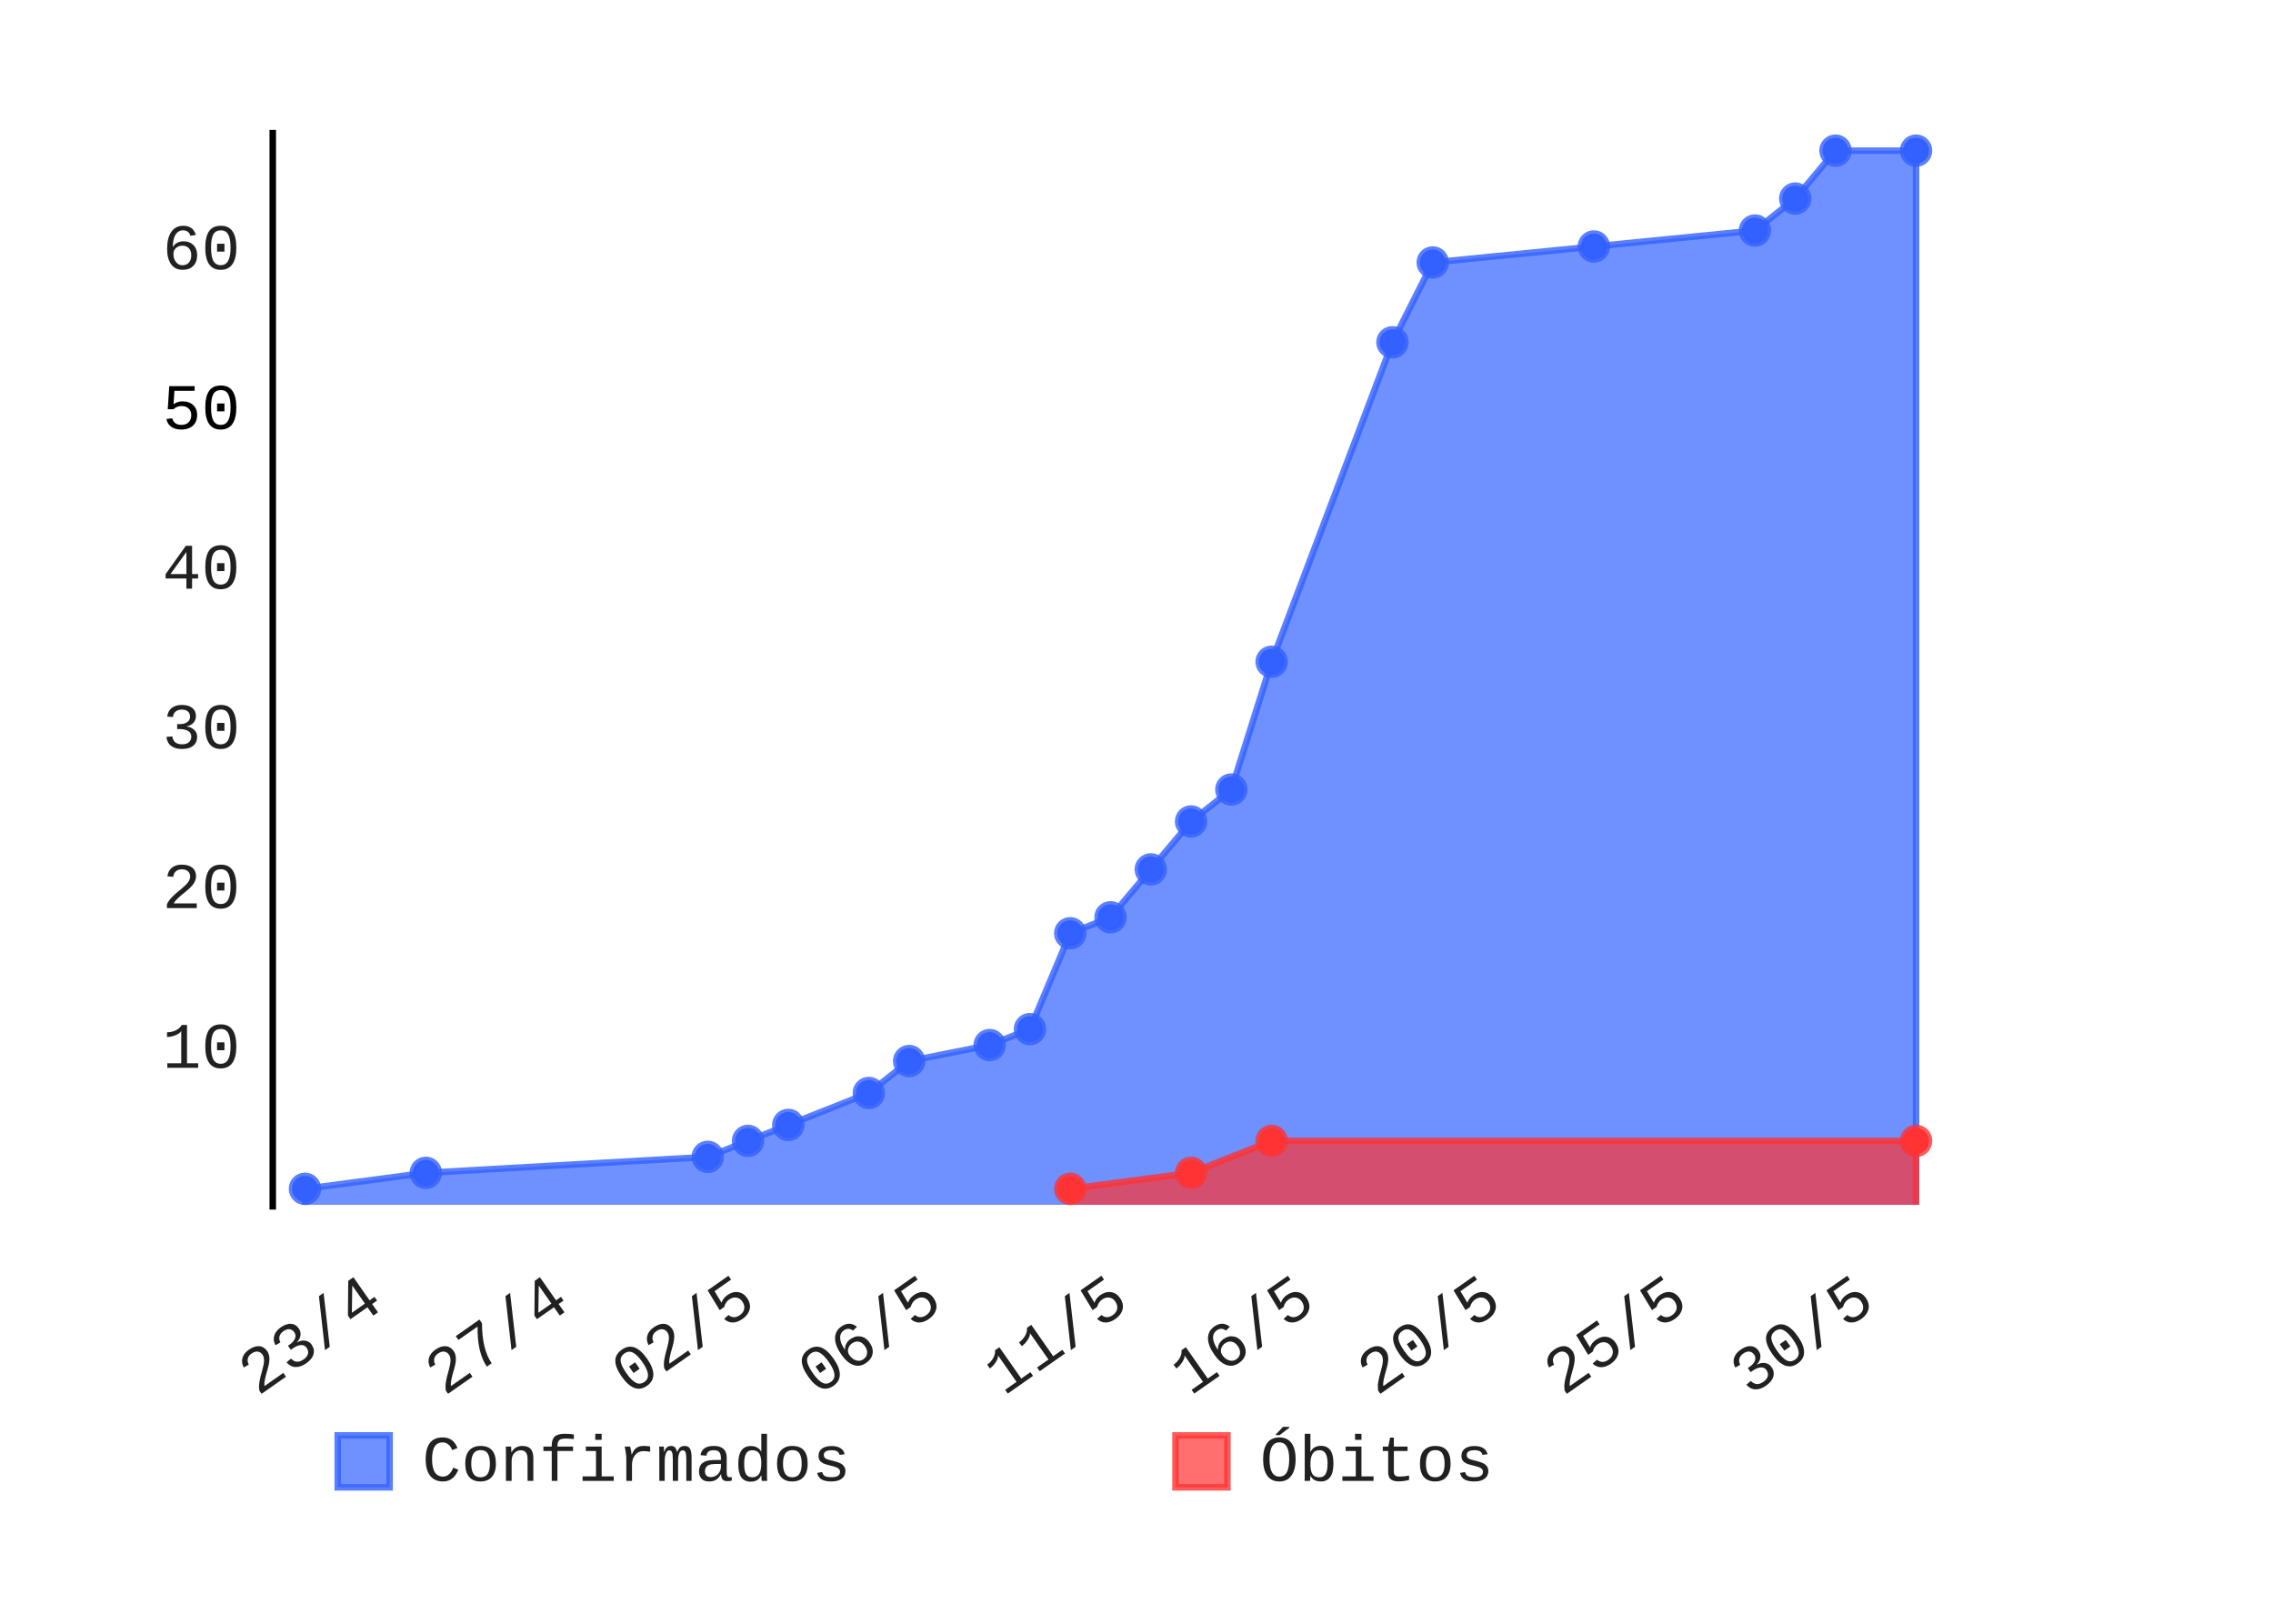
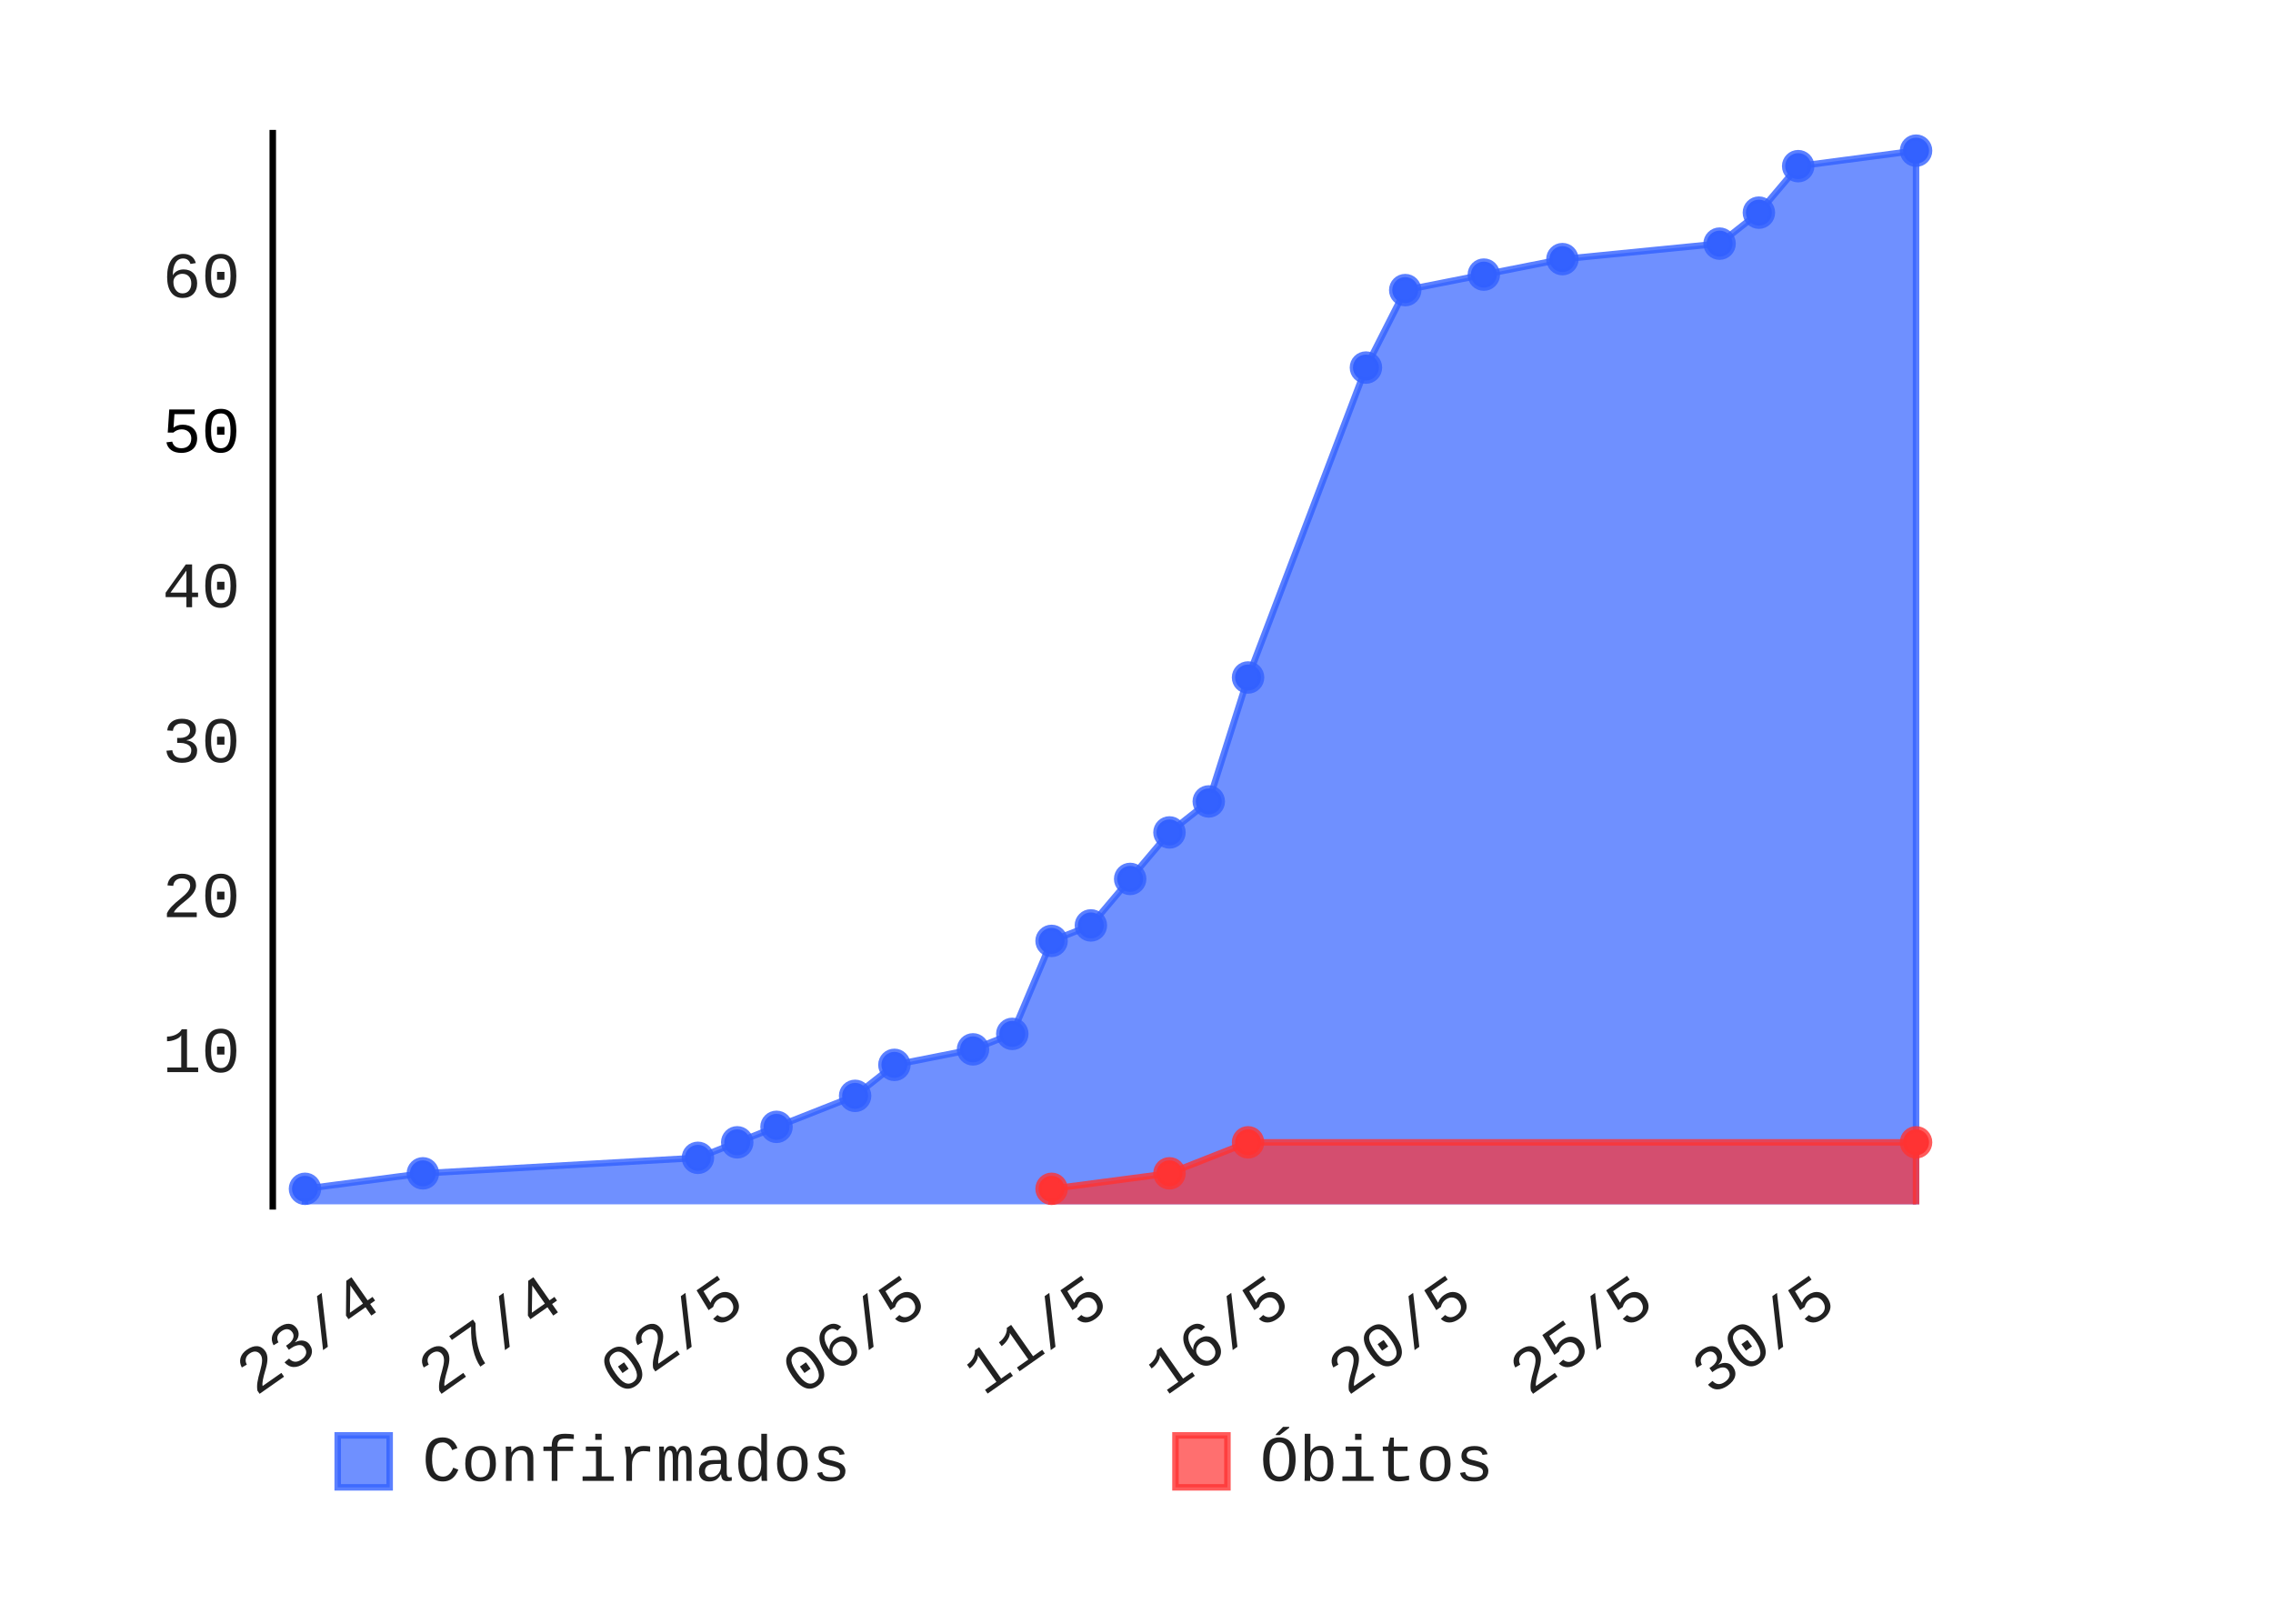
- <svg xmlns="http://www.w3.org/2000/svg" id="chart-1f6f8ffb-50e2-4b29-879e-878cdda7662f" class="pygal-chart" viewBox="0 0 350 250" width="350" height="250">
+ <svg xmlns="http://www.w3.org/2000/svg" id="chart-44400ef5-02c3-44ec-b6cb-96c95a17d771" class="pygal-chart" viewBox="0 0 350 250" width="350" height="250">
  <defs>
-     <style type="text/css">#chart-1f6f8ffb-50e2-4b29-879e-878cdda7662f{-webkit-user-select:none;-webkit-font-smoothing:antialiased;font-family:Consolas,"Liberation Mono",Menlo,Courier,monospace}#chart-1f6f8ffb-50e2-4b29-879e-878cdda7662f .title{font-family:Consolas,"Liberation Mono",Menlo,Courier,monospace;font-size:8px}#chart-1f6f8ffb-50e2-4b29-879e-878cdda7662f .legends .legend text{font-family:Consolas,"Liberation Mono",Menlo,Courier,monospace;font-size:10px}#chart-1f6f8ffb-50e2-4b29-879e-878cdda7662f .axis text{font-family:Consolas,"Liberation Mono",Menlo,Courier,monospace;font-size:10px}#chart-1f6f8ffb-50e2-4b29-879e-878cdda7662f .axis text.major{font-family:Consolas,"Liberation Mono",Menlo,Courier,monospace;font-size:10px}#chart-1f6f8ffb-50e2-4b29-879e-878cdda7662f .text-overlay text.value{font-family:Consolas,"Liberation Mono",Menlo,Courier,monospace;font-size:16px}#chart-1f6f8ffb-50e2-4b29-879e-878cdda7662f .text-overlay text.label{font-family:Consolas,"Liberation Mono",Menlo,Courier,monospace;font-size:10px}#chart-1f6f8ffb-50e2-4b29-879e-878cdda7662f .tooltip{font-family:Consolas,"Liberation Mono",Menlo,Courier,monospace;font-size:12px}#chart-1f6f8ffb-50e2-4b29-879e-878cdda7662f text.no_data{font-family:Consolas,"Liberation Mono",Menlo,Courier,monospace;font-size:64px}
- #chart-1f6f8ffb-50e2-4b29-879e-878cdda7662f{background-color:transparent}#chart-1f6f8ffb-50e2-4b29-879e-878cdda7662f path,#chart-1f6f8ffb-50e2-4b29-879e-878cdda7662f line,#chart-1f6f8ffb-50e2-4b29-879e-878cdda7662f rect,#chart-1f6f8ffb-50e2-4b29-879e-878cdda7662f circle{-webkit-transition:150ms;-moz-transition:150ms;transition:150ms}#chart-1f6f8ffb-50e2-4b29-879e-878cdda7662f .graph &gt; .background{fill:transparent}#chart-1f6f8ffb-50e2-4b29-879e-878cdda7662f .plot &gt; .background{fill:rgba(255,255,255,1)}#chart-1f6f8ffb-50e2-4b29-879e-878cdda7662f .graph{fill:rgba(0,0,0,.87)}#chart-1f6f8ffb-50e2-4b29-879e-878cdda7662f text.no_data{fill:rgba(0,0,0,1)}#chart-1f6f8ffb-50e2-4b29-879e-878cdda7662f .title{fill:rgba(0,0,0,1)}#chart-1f6f8ffb-50e2-4b29-879e-878cdda7662f .legends .legend text{fill:rgba(0,0,0,.87)}#chart-1f6f8ffb-50e2-4b29-879e-878cdda7662f .legends .legend:hover text{fill:rgba(0,0,0,1)}#chart-1f6f8ffb-50e2-4b29-879e-878cdda7662f .axis .line{stroke:rgba(0,0,0,1)}#chart-1f6f8ffb-50e2-4b29-879e-878cdda7662f .axis .guide.line{stroke:rgba(0,0,0,.54)}#chart-1f6f8ffb-50e2-4b29-879e-878cdda7662f .axis .major.line{stroke:rgba(0,0,0,.87)}#chart-1f6f8ffb-50e2-4b29-879e-878cdda7662f .axis text.major{fill:rgba(0,0,0,1)}#chart-1f6f8ffb-50e2-4b29-879e-878cdda7662f .axis.y .guides:hover .guide.line,#chart-1f6f8ffb-50e2-4b29-879e-878cdda7662f .line-graph .axis.x .guides:hover .guide.line,#chart-1f6f8ffb-50e2-4b29-879e-878cdda7662f .stackedline-graph .axis.x .guides:hover .guide.line,#chart-1f6f8ffb-50e2-4b29-879e-878cdda7662f .xy-graph .axis.x .guides:hover .guide.line{stroke:rgba(0,0,0,1)}#chart-1f6f8ffb-50e2-4b29-879e-878cdda7662f .axis .guides:hover text{fill:rgba(0,0,0,1)}#chart-1f6f8ffb-50e2-4b29-879e-878cdda7662f .reactive{fill-opacity:.7;stroke-opacity:.8}#chart-1f6f8ffb-50e2-4b29-879e-878cdda7662f .ci{stroke:rgba(0,0,0,.87)}#chart-1f6f8ffb-50e2-4b29-879e-878cdda7662f .reactive.active,#chart-1f6f8ffb-50e2-4b29-879e-878cdda7662f .active .reactive{fill-opacity:.8;stroke-opacity:.9;stroke-width:4}#chart-1f6f8ffb-50e2-4b29-879e-878cdda7662f .ci .reactive.active{stroke-width:1.5}#chart-1f6f8ffb-50e2-4b29-879e-878cdda7662f .series text{fill:rgba(0,0,0,1)}#chart-1f6f8ffb-50e2-4b29-879e-878cdda7662f .tooltip rect{fill:rgba(255,255,255,1);stroke:rgba(0,0,0,1);-webkit-transition:opacity 150ms;-moz-transition:opacity 150ms;transition:opacity 150ms}#chart-1f6f8ffb-50e2-4b29-879e-878cdda7662f .tooltip .label{fill:rgba(0,0,0,.87)}#chart-1f6f8ffb-50e2-4b29-879e-878cdda7662f .tooltip .label{fill:rgba(0,0,0,.87)}#chart-1f6f8ffb-50e2-4b29-879e-878cdda7662f .tooltip .legend{font-size:.8em;fill:rgba(0,0,0,.54)}#chart-1f6f8ffb-50e2-4b29-879e-878cdda7662f .tooltip .x_label{font-size:.6em;fill:rgba(0,0,0,1)}#chart-1f6f8ffb-50e2-4b29-879e-878cdda7662f .tooltip .xlink{font-size:.5em;text-decoration:underline}#chart-1f6f8ffb-50e2-4b29-879e-878cdda7662f .tooltip .value{font-size:1.5em}#chart-1f6f8ffb-50e2-4b29-879e-878cdda7662f .bound{font-size:.5em}#chart-1f6f8ffb-50e2-4b29-879e-878cdda7662f .max-value{font-size:.75em;fill:rgba(0,0,0,.54)}#chart-1f6f8ffb-50e2-4b29-879e-878cdda7662f .map-element{fill:rgba(255,255,255,1);stroke:rgba(0,0,0,.54) !important}#chart-1f6f8ffb-50e2-4b29-879e-878cdda7662f .map-element .reactive{fill-opacity:inherit;stroke-opacity:inherit}#chart-1f6f8ffb-50e2-4b29-879e-878cdda7662f .color-0,#chart-1f6f8ffb-50e2-4b29-879e-878cdda7662f .color-0 a:visited{stroke:#3361FF;fill:#3361FF}#chart-1f6f8ffb-50e2-4b29-879e-878cdda7662f .color-1,#chart-1f6f8ffb-50e2-4b29-879e-878cdda7662f .color-1 a:visited{stroke:#FF3333;fill:#FF3333}#chart-1f6f8ffb-50e2-4b29-879e-878cdda7662f .text-overlay .color-0 text{fill:black}#chart-1f6f8ffb-50e2-4b29-879e-878cdda7662f .text-overlay .color-1 text{fill:black}
- #chart-1f6f8ffb-50e2-4b29-879e-878cdda7662f text.no_data{text-anchor:middle}#chart-1f6f8ffb-50e2-4b29-879e-878cdda7662f .guide.line{fill:none}#chart-1f6f8ffb-50e2-4b29-879e-878cdda7662f .centered{text-anchor:middle}#chart-1f6f8ffb-50e2-4b29-879e-878cdda7662f .title{text-anchor:middle}#chart-1f6f8ffb-50e2-4b29-879e-878cdda7662f .legends .legend text{fill-opacity:1}#chart-1f6f8ffb-50e2-4b29-879e-878cdda7662f .axis.x text{text-anchor:middle}#chart-1f6f8ffb-50e2-4b29-879e-878cdda7662f .axis.x:not(.web) text[transform]{text-anchor:start}#chart-1f6f8ffb-50e2-4b29-879e-878cdda7662f .axis.x:not(.web) text[transform].backwards{text-anchor:end}#chart-1f6f8ffb-50e2-4b29-879e-878cdda7662f .axis.y text{text-anchor:end}#chart-1f6f8ffb-50e2-4b29-879e-878cdda7662f .axis.y text[transform].backwards{text-anchor:start}#chart-1f6f8ffb-50e2-4b29-879e-878cdda7662f .axis.y2 text{text-anchor:start}#chart-1f6f8ffb-50e2-4b29-879e-878cdda7662f .axis.y2 text[transform].backwards{text-anchor:end}#chart-1f6f8ffb-50e2-4b29-879e-878cdda7662f .axis .guide.line{stroke-dasharray:4,4}#chart-1f6f8ffb-50e2-4b29-879e-878cdda7662f .axis .major.guide.line{stroke-dasharray:6,6}#chart-1f6f8ffb-50e2-4b29-879e-878cdda7662f .horizontal .axis.y .guide.line,#chart-1f6f8ffb-50e2-4b29-879e-878cdda7662f .horizontal .axis.y2 .guide.line,#chart-1f6f8ffb-50e2-4b29-879e-878cdda7662f .vertical .axis.x .guide.line{opacity:0}#chart-1f6f8ffb-50e2-4b29-879e-878cdda7662f .horizontal .axis.always_show .guide.line,#chart-1f6f8ffb-50e2-4b29-879e-878cdda7662f .vertical .axis.always_show .guide.line{opacity:1 !important}#chart-1f6f8ffb-50e2-4b29-879e-878cdda7662f .axis.y .guides:hover .guide.line,#chart-1f6f8ffb-50e2-4b29-879e-878cdda7662f .axis.y2 .guides:hover .guide.line,#chart-1f6f8ffb-50e2-4b29-879e-878cdda7662f .axis.x .guides:hover .guide.line{opacity:1}#chart-1f6f8ffb-50e2-4b29-879e-878cdda7662f .axis .guides:hover text{opacity:1}#chart-1f6f8ffb-50e2-4b29-879e-878cdda7662f .nofill{fill:none}#chart-1f6f8ffb-50e2-4b29-879e-878cdda7662f .subtle-fill{fill-opacity:.2}#chart-1f6f8ffb-50e2-4b29-879e-878cdda7662f .dot{stroke-width:1px;fill-opacity:1}#chart-1f6f8ffb-50e2-4b29-879e-878cdda7662f .dot.active{stroke-width:5px}#chart-1f6f8ffb-50e2-4b29-879e-878cdda7662f .dot.negative{fill:transparent}#chart-1f6f8ffb-50e2-4b29-879e-878cdda7662f text,#chart-1f6f8ffb-50e2-4b29-879e-878cdda7662f tspan{stroke:none !important}#chart-1f6f8ffb-50e2-4b29-879e-878cdda7662f .series text.active{opacity:1}#chart-1f6f8ffb-50e2-4b29-879e-878cdda7662f .tooltip rect{fill-opacity:.95;stroke-width:.5}#chart-1f6f8ffb-50e2-4b29-879e-878cdda7662f .tooltip text{fill-opacity:1}#chart-1f6f8ffb-50e2-4b29-879e-878cdda7662f .showable{visibility:hidden}#chart-1f6f8ffb-50e2-4b29-879e-878cdda7662f .showable.shown{visibility:visible}#chart-1f6f8ffb-50e2-4b29-879e-878cdda7662f .gauge-background{fill:rgba(229,229,229,1);stroke:none}#chart-1f6f8ffb-50e2-4b29-879e-878cdda7662f .bg-lines{stroke:transparent;stroke-width:2px}</style>
+     <style type="text/css">#chart-44400ef5-02c3-44ec-b6cb-96c95a17d771{-webkit-user-select:none;-webkit-font-smoothing:antialiased;font-family:Consolas,"Liberation Mono",Menlo,Courier,monospace}#chart-44400ef5-02c3-44ec-b6cb-96c95a17d771 .title{font-family:Consolas,"Liberation Mono",Menlo,Courier,monospace;font-size:8px}#chart-44400ef5-02c3-44ec-b6cb-96c95a17d771 .legends .legend text{font-family:Consolas,"Liberation Mono",Menlo,Courier,monospace;font-size:10px}#chart-44400ef5-02c3-44ec-b6cb-96c95a17d771 .axis text{font-family:Consolas,"Liberation Mono",Menlo,Courier,monospace;font-size:10px}#chart-44400ef5-02c3-44ec-b6cb-96c95a17d771 .axis text.major{font-family:Consolas,"Liberation Mono",Menlo,Courier,monospace;font-size:10px}#chart-44400ef5-02c3-44ec-b6cb-96c95a17d771 .text-overlay text.value{font-family:Consolas,"Liberation Mono",Menlo,Courier,monospace;font-size:16px}#chart-44400ef5-02c3-44ec-b6cb-96c95a17d771 .text-overlay text.label{font-family:Consolas,"Liberation Mono",Menlo,Courier,monospace;font-size:10px}#chart-44400ef5-02c3-44ec-b6cb-96c95a17d771 .tooltip{font-family:Consolas,"Liberation Mono",Menlo,Courier,monospace;font-size:12px}#chart-44400ef5-02c3-44ec-b6cb-96c95a17d771 text.no_data{font-family:Consolas,"Liberation Mono",Menlo,Courier,monospace;font-size:64px}
+ #chart-44400ef5-02c3-44ec-b6cb-96c95a17d771{background-color:transparent}#chart-44400ef5-02c3-44ec-b6cb-96c95a17d771 path,#chart-44400ef5-02c3-44ec-b6cb-96c95a17d771 line,#chart-44400ef5-02c3-44ec-b6cb-96c95a17d771 rect,#chart-44400ef5-02c3-44ec-b6cb-96c95a17d771 circle{-webkit-transition:150ms;-moz-transition:150ms;transition:150ms}#chart-44400ef5-02c3-44ec-b6cb-96c95a17d771 .graph &gt; .background{fill:transparent}#chart-44400ef5-02c3-44ec-b6cb-96c95a17d771 .plot &gt; .background{fill:rgba(255,255,255,1)}#chart-44400ef5-02c3-44ec-b6cb-96c95a17d771 .graph{fill:rgba(0,0,0,.87)}#chart-44400ef5-02c3-44ec-b6cb-96c95a17d771 text.no_data{fill:rgba(0,0,0,1)}#chart-44400ef5-02c3-44ec-b6cb-96c95a17d771 .title{fill:rgba(0,0,0,1)}#chart-44400ef5-02c3-44ec-b6cb-96c95a17d771 .legends .legend text{fill:rgba(0,0,0,.87)}#chart-44400ef5-02c3-44ec-b6cb-96c95a17d771 .legends .legend:hover text{fill:rgba(0,0,0,1)}#chart-44400ef5-02c3-44ec-b6cb-96c95a17d771 .axis .line{stroke:rgba(0,0,0,1)}#chart-44400ef5-02c3-44ec-b6cb-96c95a17d771 .axis .guide.line{stroke:rgba(0,0,0,.54)}#chart-44400ef5-02c3-44ec-b6cb-96c95a17d771 .axis .major.line{stroke:rgba(0,0,0,.87)}#chart-44400ef5-02c3-44ec-b6cb-96c95a17d771 .axis text.major{fill:rgba(0,0,0,1)}#chart-44400ef5-02c3-44ec-b6cb-96c95a17d771 .axis.y .guides:hover .guide.line,#chart-44400ef5-02c3-44ec-b6cb-96c95a17d771 .line-graph .axis.x .guides:hover .guide.line,#chart-44400ef5-02c3-44ec-b6cb-96c95a17d771 .stackedline-graph .axis.x .guides:hover .guide.line,#chart-44400ef5-02c3-44ec-b6cb-96c95a17d771 .xy-graph .axis.x .guides:hover .guide.line{stroke:rgba(0,0,0,1)}#chart-44400ef5-02c3-44ec-b6cb-96c95a17d771 .axis .guides:hover text{fill:rgba(0,0,0,1)}#chart-44400ef5-02c3-44ec-b6cb-96c95a17d771 .reactive{fill-opacity:.7;stroke-opacity:.8}#chart-44400ef5-02c3-44ec-b6cb-96c95a17d771 .ci{stroke:rgba(0,0,0,.87)}#chart-44400ef5-02c3-44ec-b6cb-96c95a17d771 .reactive.active,#chart-44400ef5-02c3-44ec-b6cb-96c95a17d771 .active .reactive{fill-opacity:.8;stroke-opacity:.9;stroke-width:4}#chart-44400ef5-02c3-44ec-b6cb-96c95a17d771 .ci .reactive.active{stroke-width:1.5}#chart-44400ef5-02c3-44ec-b6cb-96c95a17d771 .series text{fill:rgba(0,0,0,1)}#chart-44400ef5-02c3-44ec-b6cb-96c95a17d771 .tooltip rect{fill:rgba(255,255,255,1);stroke:rgba(0,0,0,1);-webkit-transition:opacity 150ms;-moz-transition:opacity 150ms;transition:opacity 150ms}#chart-44400ef5-02c3-44ec-b6cb-96c95a17d771 .tooltip .label{fill:rgba(0,0,0,.87)}#chart-44400ef5-02c3-44ec-b6cb-96c95a17d771 .tooltip .label{fill:rgba(0,0,0,.87)}#chart-44400ef5-02c3-44ec-b6cb-96c95a17d771 .tooltip .legend{font-size:.8em;fill:rgba(0,0,0,.54)}#chart-44400ef5-02c3-44ec-b6cb-96c95a17d771 .tooltip .x_label{font-size:.6em;fill:rgba(0,0,0,1)}#chart-44400ef5-02c3-44ec-b6cb-96c95a17d771 .tooltip .xlink{font-size:.5em;text-decoration:underline}#chart-44400ef5-02c3-44ec-b6cb-96c95a17d771 .tooltip .value{font-size:1.5em}#chart-44400ef5-02c3-44ec-b6cb-96c95a17d771 .bound{font-size:.5em}#chart-44400ef5-02c3-44ec-b6cb-96c95a17d771 .max-value{font-size:.75em;fill:rgba(0,0,0,.54)}#chart-44400ef5-02c3-44ec-b6cb-96c95a17d771 .map-element{fill:rgba(255,255,255,1);stroke:rgba(0,0,0,.54) !important}#chart-44400ef5-02c3-44ec-b6cb-96c95a17d771 .map-element .reactive{fill-opacity:inherit;stroke-opacity:inherit}#chart-44400ef5-02c3-44ec-b6cb-96c95a17d771 .color-0,#chart-44400ef5-02c3-44ec-b6cb-96c95a17d771 .color-0 a:visited{stroke:#3361FF;fill:#3361FF}#chart-44400ef5-02c3-44ec-b6cb-96c95a17d771 .color-1,#chart-44400ef5-02c3-44ec-b6cb-96c95a17d771 .color-1 a:visited{stroke:#FF3333;fill:#FF3333}#chart-44400ef5-02c3-44ec-b6cb-96c95a17d771 .text-overlay .color-0 text{fill:black}#chart-44400ef5-02c3-44ec-b6cb-96c95a17d771 .text-overlay .color-1 text{fill:black}
+ #chart-44400ef5-02c3-44ec-b6cb-96c95a17d771 text.no_data{text-anchor:middle}#chart-44400ef5-02c3-44ec-b6cb-96c95a17d771 .guide.line{fill:none}#chart-44400ef5-02c3-44ec-b6cb-96c95a17d771 .centered{text-anchor:middle}#chart-44400ef5-02c3-44ec-b6cb-96c95a17d771 .title{text-anchor:middle}#chart-44400ef5-02c3-44ec-b6cb-96c95a17d771 .legends .legend text{fill-opacity:1}#chart-44400ef5-02c3-44ec-b6cb-96c95a17d771 .axis.x text{text-anchor:middle}#chart-44400ef5-02c3-44ec-b6cb-96c95a17d771 .axis.x:not(.web) text[transform]{text-anchor:start}#chart-44400ef5-02c3-44ec-b6cb-96c95a17d771 .axis.x:not(.web) text[transform].backwards{text-anchor:end}#chart-44400ef5-02c3-44ec-b6cb-96c95a17d771 .axis.y text{text-anchor:end}#chart-44400ef5-02c3-44ec-b6cb-96c95a17d771 .axis.y text[transform].backwards{text-anchor:start}#chart-44400ef5-02c3-44ec-b6cb-96c95a17d771 .axis.y2 text{text-anchor:start}#chart-44400ef5-02c3-44ec-b6cb-96c95a17d771 .axis.y2 text[transform].backwards{text-anchor:end}#chart-44400ef5-02c3-44ec-b6cb-96c95a17d771 .axis .guide.line{stroke-dasharray:4,4}#chart-44400ef5-02c3-44ec-b6cb-96c95a17d771 .axis .major.guide.line{stroke-dasharray:6,6}#chart-44400ef5-02c3-44ec-b6cb-96c95a17d771 .horizontal .axis.y .guide.line,#chart-44400ef5-02c3-44ec-b6cb-96c95a17d771 .horizontal .axis.y2 .guide.line,#chart-44400ef5-02c3-44ec-b6cb-96c95a17d771 .vertical .axis.x .guide.line{opacity:0}#chart-44400ef5-02c3-44ec-b6cb-96c95a17d771 .horizontal .axis.always_show .guide.line,#chart-44400ef5-02c3-44ec-b6cb-96c95a17d771 .vertical .axis.always_show .guide.line{opacity:1 !important}#chart-44400ef5-02c3-44ec-b6cb-96c95a17d771 .axis.y .guides:hover .guide.line,#chart-44400ef5-02c3-44ec-b6cb-96c95a17d771 .axis.y2 .guides:hover .guide.line,#chart-44400ef5-02c3-44ec-b6cb-96c95a17d771 .axis.x .guides:hover .guide.line{opacity:1}#chart-44400ef5-02c3-44ec-b6cb-96c95a17d771 .axis .guides:hover text{opacity:1}#chart-44400ef5-02c3-44ec-b6cb-96c95a17d771 .nofill{fill:none}#chart-44400ef5-02c3-44ec-b6cb-96c95a17d771 .subtle-fill{fill-opacity:.2}#chart-44400ef5-02c3-44ec-b6cb-96c95a17d771 .dot{stroke-width:1px;fill-opacity:1}#chart-44400ef5-02c3-44ec-b6cb-96c95a17d771 .dot.active{stroke-width:5px}#chart-44400ef5-02c3-44ec-b6cb-96c95a17d771 .dot.negative{fill:transparent}#chart-44400ef5-02c3-44ec-b6cb-96c95a17d771 text,#chart-44400ef5-02c3-44ec-b6cb-96c95a17d771 tspan{stroke:none !important}#chart-44400ef5-02c3-44ec-b6cb-96c95a17d771 .series text.active{opacity:1}#chart-44400ef5-02c3-44ec-b6cb-96c95a17d771 .tooltip rect{fill-opacity:.95;stroke-width:.5}#chart-44400ef5-02c3-44ec-b6cb-96c95a17d771 .tooltip text{fill-opacity:1}#chart-44400ef5-02c3-44ec-b6cb-96c95a17d771 .showable{visibility:hidden}#chart-44400ef5-02c3-44ec-b6cb-96c95a17d771 .showable.shown{visibility:visible}#chart-44400ef5-02c3-44ec-b6cb-96c95a17d771 .gauge-background{fill:rgba(229,229,229,1);stroke:none}#chart-44400ef5-02c3-44ec-b6cb-96c95a17d771 .bg-lines{stroke:transparent;stroke-width:2px}</style>
  </defs>
  <g class="graph datetimeline-graph vertical">
    <rect x="0" y="0" width="350" height="250" class="background" />
    <g transform="translate(42, 20)" class="plot">
      <rect x="0" y="0" width="258.0" height="166.234" class="background" />
      <g class="axis y">
        <g class="guides">
-           <text x="-5" y="144.406" class="">10</text>
+           <text x="-5" y="145.066" class="">10</text>
        </g>
        <g class="guides">
-           <text x="-5" y="119.815" class="">20</text>
+           <text x="-5" y="121.209" class="">20</text>
        </g>
        <g class="guides">
-           <text x="-5" y="95.224" class="">30</text>
+           <text x="-5" y="97.353" class="">30</text>
        </g>
        <g class="guides">
-           <text x="-5" y="70.633" class="">40</text>
+           <text x="-5" y="73.496" class="">40</text>
        </g>
        <g class="guides">
-           <text x="-5" y="46.042" class="major">50</text>
+           <text x="-5" y="49.639" class="major">50</text>
        </g>
        <g class="guides">
-           <text x="-5" y="21.451" class="">60</text>
+           <text x="-5" y="25.782" class="">60</text>
        </g>
      </g>
      <g class="axis x">
        <path d="M0 0 v166.234" class="line" />
        <g class="guides">
-           <path d="M17.365 0 v166.234" class="guide line" />
-           <text x="17.365" y="181.234" class="backwards" transform="rotate(325 17.36538 181.2342)">23/4</text>
+           <path d="M17.063 0 v166.234" class="guide line" />
+           <text x="17.063" y="181.234" class="backwards" transform="rotate(325 17.06285 181.2342)">23/4</text>
        </g>
        <g class="guides">
-           <path d="M46.078 0 v166.234" class="guide line" />
-           <text x="46.078" y="181.234" class="backwards" transform="rotate(325 46.07799 181.2342)">27/4</text>
+           <path d="M45.075 0 v166.234" class="guide line" />
+           <text x="45.075" y="181.234" class="backwards" transform="rotate(325 45.07515 181.2342)">27/4</text>
        </g>
        <g class="guides">
-           <path d="M74.791 0 v166.234" class="guide line" />
-           <text x="74.791" y="181.234" class="backwards" transform="rotate(325 74.7906 181.2342)">02/5</text>
+           <path d="M73.087 0 v166.234" class="guide line" />
+           <text x="73.087" y="181.234" class="backwards" transform="rotate(325 73.08745 181.2342)">02/5</text>
        </g>
        <g class="guides">
-           <path d="M103.503 0 v166.234" class="guide line" />
-           <text x="103.503" y="181.234" class="backwards" transform="rotate(325 103.5032 181.2342)">06/5</text>
+           <path d="M101.1 0 v166.234" class="guide line" />
+           <text x="101.1" y="181.234" class="backwards" transform="rotate(325 101.0998 181.2342)">06/5</text>
        </g>
        <g class="guides">
-           <path d="M132.216 0 v166.234" class="guide line" />
-           <text x="132.216" y="181.234" class="backwards" transform="rotate(325 132.2158 181.2342)">11/5</text>
+           <path d="M129.112 0 v166.234" class="guide line" />
+           <text x="129.112" y="181.234" class="backwards" transform="rotate(325 129.112 181.2342)">11/5</text>
        </g>
        <g class="guides">
-           <path d="M160.928 0 v166.234" class="guide line" />
-           <text x="160.928" y="181.234" class="backwards" transform="rotate(325 160.9284 181.2342)">16/5</text>
+           <path d="M157.124 0 v166.234" class="guide line" />
+           <text x="157.124" y="181.234" class="backwards" transform="rotate(325 157.1243 181.2342)">16/5</text>
        </g>
        <g class="guides">
-           <path d="M189.641 0 v166.234" class="guide line" />
-           <text x="189.641" y="181.234" class="backwards" transform="rotate(325 189.641 181.2342)">20/5</text>
+           <path d="M185.137 0 v166.234" class="guide line" />
+           <text x="185.137" y="181.234" class="backwards" transform="rotate(325 185.1366 181.2342)">20/5</text>
        </g>
        <g class="guides">
-           <path d="M218.354 0 v166.234" class="guide line" />
-           <text x="218.354" y="181.234" class="backwards" transform="rotate(325 218.3536 181.2342)">25/5</text>
+           <path d="M213.149 0 v166.234" class="guide line" />
+           <text x="213.149" y="181.234" class="backwards" transform="rotate(325 213.1489 181.2342)">25/5</text>
        </g>
        <g class="guides">
-           <path d="M247.066 0 v166.234" class="guide line" />
-           <text x="247.066" y="181.234" class="backwards" transform="rotate(325 247.0662 181.2342)">30/5</text>
+           <path d="M241.161 0 v166.234" class="guide line" />
+           <text x="241.161" y="181.234" class="backwards" transform="rotate(325 241.1612 181.2342)">30/5</text>
        </g>
      </g>
      <g class="series serie-0 color-0">
-         <path d="M4.962 165.496 L4.962 163.037 23.567 160.578 66.981 158.119 73.183 155.66 79.385 153.201 91.788 148.283 97.99 143.365 110.394 140.906 116.596 138.447 122.798 123.692 129 121.233 135.202 113.856 141.404 106.478 147.606 101.56 153.808 81.888 172.413 32.706 178.615 20.41 203.423 17.951 228.231 15.492 234.433 10.574 240.635 3.197 253.038 3.197 253.038 165.496" class="line reactive" />
+         <path d="M4.962 165.423 L4.962 163.037 23.114 160.652 65.468 158.266 71.519 155.88 77.569 153.495 89.671 148.723 95.721 143.952 107.823 141.566 113.873 139.181 119.924 124.866 125.975 122.481 132.025 115.324 138.076 108.167 144.127 103.395 150.177 84.31 168.329 36.596 174.38 24.668 186.481 22.282 198.583 19.897 222.785 17.511 228.836 12.74 234.886 5.582 253.038 3.197 253.038 165.423" class="line reactive" />
      </g>
      <g class="series serie-1 color-1">
-         <path d="M122.798 165.496 L122.798 163.037 141.404 160.578 153.808 155.66 253.038 155.66 253.038 165.496" class="line reactive" />
+         <path d="M119.924 165.423 L119.924 163.037 138.076 160.652 150.177 155.88 253.038 155.88 253.038 165.423" class="line reactive" />
      </g>
    </g>
    <g class="titles" />
    <g transform="translate(42, 20)" class="plot overlay">
      <g class="series serie-0 color-0">
        <g class="dots">
          <circle cx="4.962" cy="163.037" r="2" class="dot reactive tooltip-trigger" />
        </g>
        <g class="dots">
-           <circle cx="23.567" cy="160.578" r="2" class="dot reactive tooltip-trigger" />
+           <circle cx="23.114" cy="160.652" r="2" class="dot reactive tooltip-trigger" />
        </g>
        <g class="dots">
-           <circle cx="66.981" cy="158.119" r="2" class="dot reactive tooltip-trigger" />
+           <circle cx="65.468" cy="158.266" r="2" class="dot reactive tooltip-trigger" />
        </g>
        <g class="dots">
-           <circle cx="73.183" cy="155.66" r="2" class="dot reactive tooltip-trigger" />
+           <circle cx="71.519" cy="155.88" r="2" class="dot reactive tooltip-trigger" />
        </g>
        <g class="dots">
-           <circle cx="79.385" cy="153.201" r="2" class="dot reactive tooltip-trigger" />
+           <circle cx="77.569" cy="153.495" r="2" class="dot reactive tooltip-trigger" />
        </g>
        <g class="dots">
-           <circle cx="91.788" cy="148.283" r="2" class="dot reactive tooltip-trigger" />
+           <circle cx="89.671" cy="148.723" r="2" class="dot reactive tooltip-trigger" />
        </g>
        <g class="dots">
-           <circle cx="97.99" cy="143.365" r="2" class="dot reactive tooltip-trigger" />
+           <circle cx="95.721" cy="143.952" r="2" class="dot reactive tooltip-trigger" />
        </g>
        <g class="dots">
-           <circle cx="110.394" cy="140.906" r="2" class="dot reactive tooltip-trigger" />
+           <circle cx="107.823" cy="141.566" r="2" class="dot reactive tooltip-trigger" />
        </g>
        <g class="dots">
-           <circle cx="116.596" cy="138.447" r="2" class="dot reactive tooltip-trigger" />
+           <circle cx="113.873" cy="139.181" r="2" class="dot reactive tooltip-trigger" />
        </g>
        <g class="dots">
-           <circle cx="122.798" cy="123.692" r="2" class="dot reactive tooltip-trigger" />
+           <circle cx="119.924" cy="124.866" r="2" class="dot reactive tooltip-trigger" />
        </g>
        <g class="dots">
-           <circle cx="129.0" cy="121.233" r="2" class="dot reactive tooltip-trigger" />
+           <circle cx="125.975" cy="122.481" r="2" class="dot reactive tooltip-trigger" />
        </g>
        <g class="dots">
-           <circle cx="135.202" cy="113.856" r="2" class="dot reactive tooltip-trigger" />
+           <circle cx="132.025" cy="115.324" r="2" class="dot reactive tooltip-trigger" />
        </g>
        <g class="dots">
-           <circle cx="141.404" cy="106.478" r="2" class="dot reactive tooltip-trigger" />
+           <circle cx="138.076" cy="108.167" r="2" class="dot reactive tooltip-trigger" />
        </g>
        <g class="dots">
-           <circle cx="147.606" cy="101.56" r="2" class="dot reactive tooltip-trigger" />
+           <circle cx="144.127" cy="103.395" r="2" class="dot reactive tooltip-trigger" />
        </g>
        <g class="dots">
-           <circle cx="153.808" cy="81.888" r="2" class="dot reactive tooltip-trigger" />
+           <circle cx="150.177" cy="84.31" r="2" class="dot reactive tooltip-trigger" />
        </g>
        <g class="dots">
-           <circle cx="172.413" cy="32.706" r="2" class="dot reactive tooltip-trigger" />
+           <circle cx="168.329" cy="36.596" r="2" class="dot reactive tooltip-trigger" />
        </g>
        <g class="dots">
-           <circle cx="178.615" cy="20.41" r="2" class="dot reactive tooltip-trigger" />
+           <circle cx="174.38" cy="24.668" r="2" class="dot reactive tooltip-trigger" />
        </g>
        <g class="dots">
-           <circle cx="203.423" cy="17.951" r="2" class="dot reactive tooltip-trigger" />
+           <circle cx="186.481" cy="22.282" r="2" class="dot reactive tooltip-trigger" />
        </g>
        <g class="dots">
-           <circle cx="228.231" cy="15.492" r="2" class="dot reactive tooltip-trigger" />
+           <circle cx="198.583" cy="19.897" r="2" class="dot reactive tooltip-trigger" />
        </g>
        <g class="dots">
-           <circle cx="234.433" cy="10.574" r="2" class="dot reactive tooltip-trigger" />
+           <circle cx="222.785" cy="17.511" r="2" class="dot reactive tooltip-trigger" />
        </g>
        <g class="dots">
-           <circle cx="240.635" cy="3.197" r="2" class="dot reactive tooltip-trigger" />
+           <circle cx="228.836" cy="12.74" r="2" class="dot reactive tooltip-trigger" />
+         </g>
+         <g class="dots">
+           <circle cx="234.886" cy="5.582" r="2" class="dot reactive tooltip-trigger" />
        </g>
        <g class="dots">
          <circle cx="253.038" cy="3.197" r="2" class="dot reactive tooltip-trigger" />
        </g>
      </g>
      <g class="series serie-1 color-1">
        <g class="dots">
-           <circle cx="122.798" cy="163.037" r="2" class="dot reactive tooltip-trigger" />
+           <circle cx="119.924" cy="163.037" r="2" class="dot reactive tooltip-trigger" />
        </g>
        <g class="dots">
-           <circle cx="141.404" cy="160.578" r="2" class="dot reactive tooltip-trigger" />
+           <circle cx="138.076" cy="160.652" r="2" class="dot reactive tooltip-trigger" />
        </g>
        <g class="dots">
-           <circle cx="153.808" cy="155.66" r="2" class="dot reactive tooltip-trigger" />
+           <circle cx="150.177" cy="155.88" r="2" class="dot reactive tooltip-trigger" />
        </g>
        <g class="dots">
-           <circle cx="253.038" cy="155.66" r="2" class="dot reactive tooltip-trigger" />
+           <circle cx="253.038" cy="155.88" r="2" class="dot reactive tooltip-trigger" />
        </g>
      </g>
    </g>
    <g transform="translate(42, 20)" class="plot text-overlay">
      <g class="series serie-0 color-0" />
      <g class="series serie-1 color-1" />
    </g>
    <g transform="translate(42, 20)" class="plot tooltip-overlay">
      <g transform="translate(0 0)" style="opacity: 0" class="tooltip">
        <rect rx="10" ry="10" width="0" height="0" class="tooltip-box" />
        <g class="text" />
      </g>
    </g>
    <g transform="translate(52, 220)" class="legends">
      <g id="activate-serie-0" class="legend reactive activate-serie">
        <rect x="0.0" y="1.0" width="8" height="8" class="color-0 reactive" />
        <text x="13.0" y="8.0">Confirmados</text>
      </g>
      <g id="activate-serie-1" class="legend reactive activate-serie">
        <rect x="129.0" y="1.0" width="8" height="8" class="color-1 reactive" />
        <text x="142.0" y="8.0">Óbitos</text>
      </g>
    </g>
  </g>
</svg>
